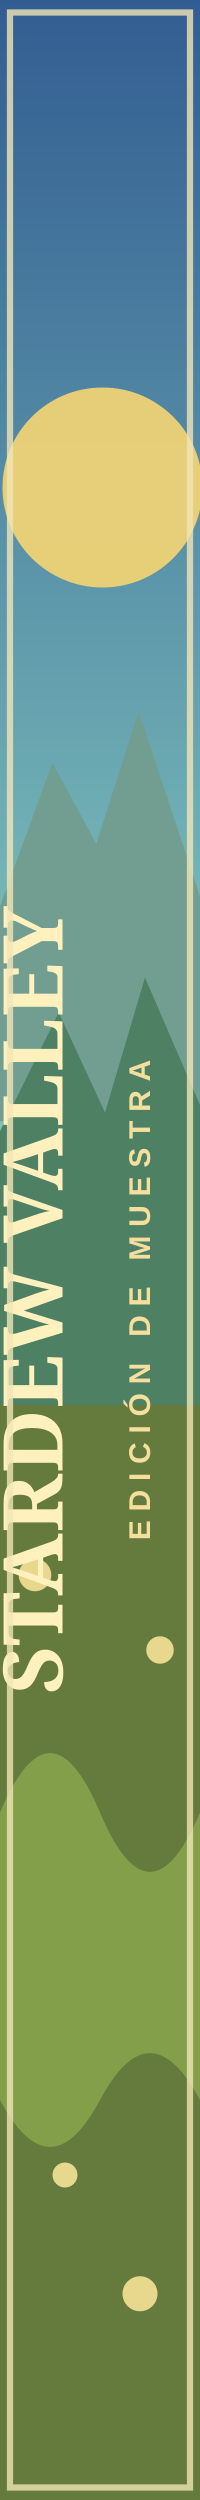
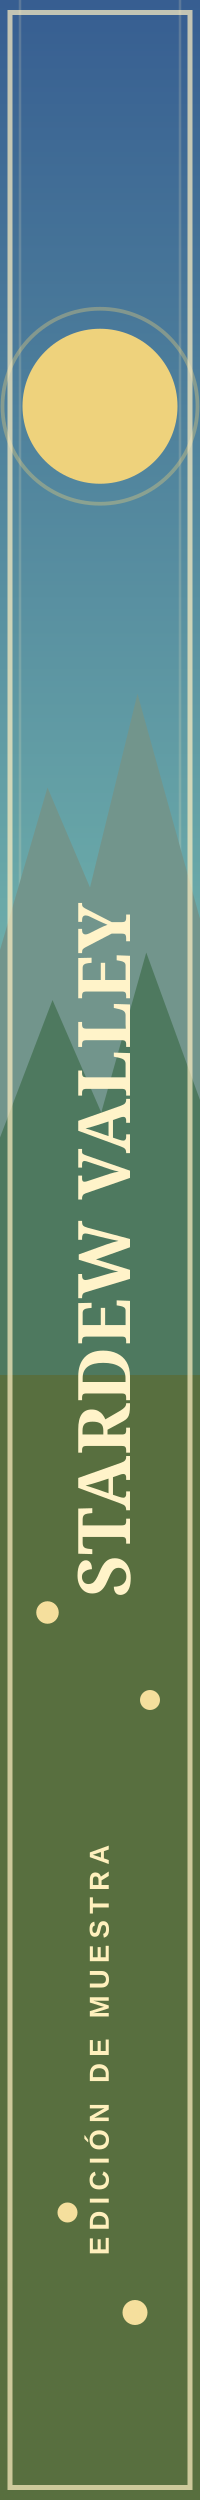
<svg xmlns="http://www.w3.org/2000/svg" viewBox="0 0 160 2000">
  <defs>
-     <linearGradient id="sky" x2="0" y2="1">
-       <stop stop-color="#315c91" />
-       <stop offset=".42" stop-color="#7fc4bd" />
-       <stop offset=".7" stop-color="#88a957" />
-       <stop offset="1" stop-color="#425d37" />
+     <linearGradient id="s-sky" x1="0" y1="0" x2="0" y2="1">
+       <stop stop-color="#365d91" />
+       <stop offset=".42" stop-color="#72b5ac" />
+       <stop offset=".72" stop-color="#91ad62" />
+       <stop offset="1" stop-color="#435b3a" />
    </linearGradient>
  </defs>
-   <rect width="160" height="2000" fill="url(#sky)" />
-   <circle cx="82" cy="390" r="80" fill="#f3d474" opacity=".92" />
-   <path d="M0 725 42 610l35 65 34-106 49 148v180H0z" fill="#729e91" />
-   <path d="m0 905 47-95 37 80 32-108 44 102v240H0z" fill="#4e8064" />
-   <path d="M0 1124h160v876H0z" fill="#657a3d" />
-   <path d="M0 1450q40-95 80 0t80 0v230q-40-75-80 0t-80 0z" fill="#8ba94d" opacity=".8" />
-   <g fill="#e8d88d">
-     <circle cx="28" cy="1260" r="13" />
-     <circle cx="128" cy="1320" r="11" />
-     <circle cx="52" cy="1740" r="10" />
-     <circle cx="112" cy="1835" r="14" />
+   <rect width="160" height="2000" fill="url(#s-sky)" />
+   <path d="M16 0v2000M144 0v2000" stroke="#fff0c2" stroke-opacity=".18" stroke-width="2" />
+   <circle cx="80" cy="325" r="62" fill="#f5d57b" opacity=".96" />
+   <circle cx="80" cy="325" r="78" fill="none" stroke="#f5d57b" stroke-opacity=".34" stroke-width="3" />
+   <path d="M0 760 38 630l34 80 38-155 50 180v230H0z" fill="#72958c" />
+   <path d="M0 910 42 800l39 90 36-128 43 118v240H0z" fill="#4e795f" />
+   <path d="M0 1100h160v900H0z" fill="#586f3f" />
+   <g transform="rotate(-90 80 1000)" text-anchor="middle" font-family="Georgia,serif">
+     <text x="80" y="1024" fill="#fff3c9" font-size="58" font-weight="700" letter-spacing="1">STARDEW VALLEY</text>
  </g>
-   <g transform="rotate(-90 80 1040)" text-anchor="middle" font-family="Georgia,serif">
-     <text x="80" y="1010" fill="#fff1bd" font-size="66" font-weight="700" letter-spacing="1">STARDEW VALLEY</text>
-     <text x="80" y="1080" fill="#f5df9d" font-family="Arial,sans-serif" font-size="24" font-weight="700" letter-spacing="7">EDICIÓN DE MUESTRA</text>
+   <g transform="rotate(-90 80 1640)" text-anchor="middle" font-family="Arial,sans-serif">
+     <text x="80" y="1647" fill="#fff0bd" font-size="22" font-weight="700" letter-spacing="5">EDICIÓN DE MUESTRA</text>
  </g>
-   <path d="M8 10h144v1980H8z" fill="none" stroke="#f1e4b6" stroke-opacity=".8" stroke-width="5" />
+   <g fill="#f5df9d">
+     <circle cx="38" cy="1290" r="9" />
+     <circle cx="120" cy="1360" r="8" />
+     <circle cx="54" cy="1770" r="8" />
+     <circle cx="108" cy="1850" r="10" />
+   </g>
+   <path d="M8 10h144v1980H8z" fill="none" stroke="#fff0c2" stroke-opacity=".7" stroke-width="4" />
</svg>
